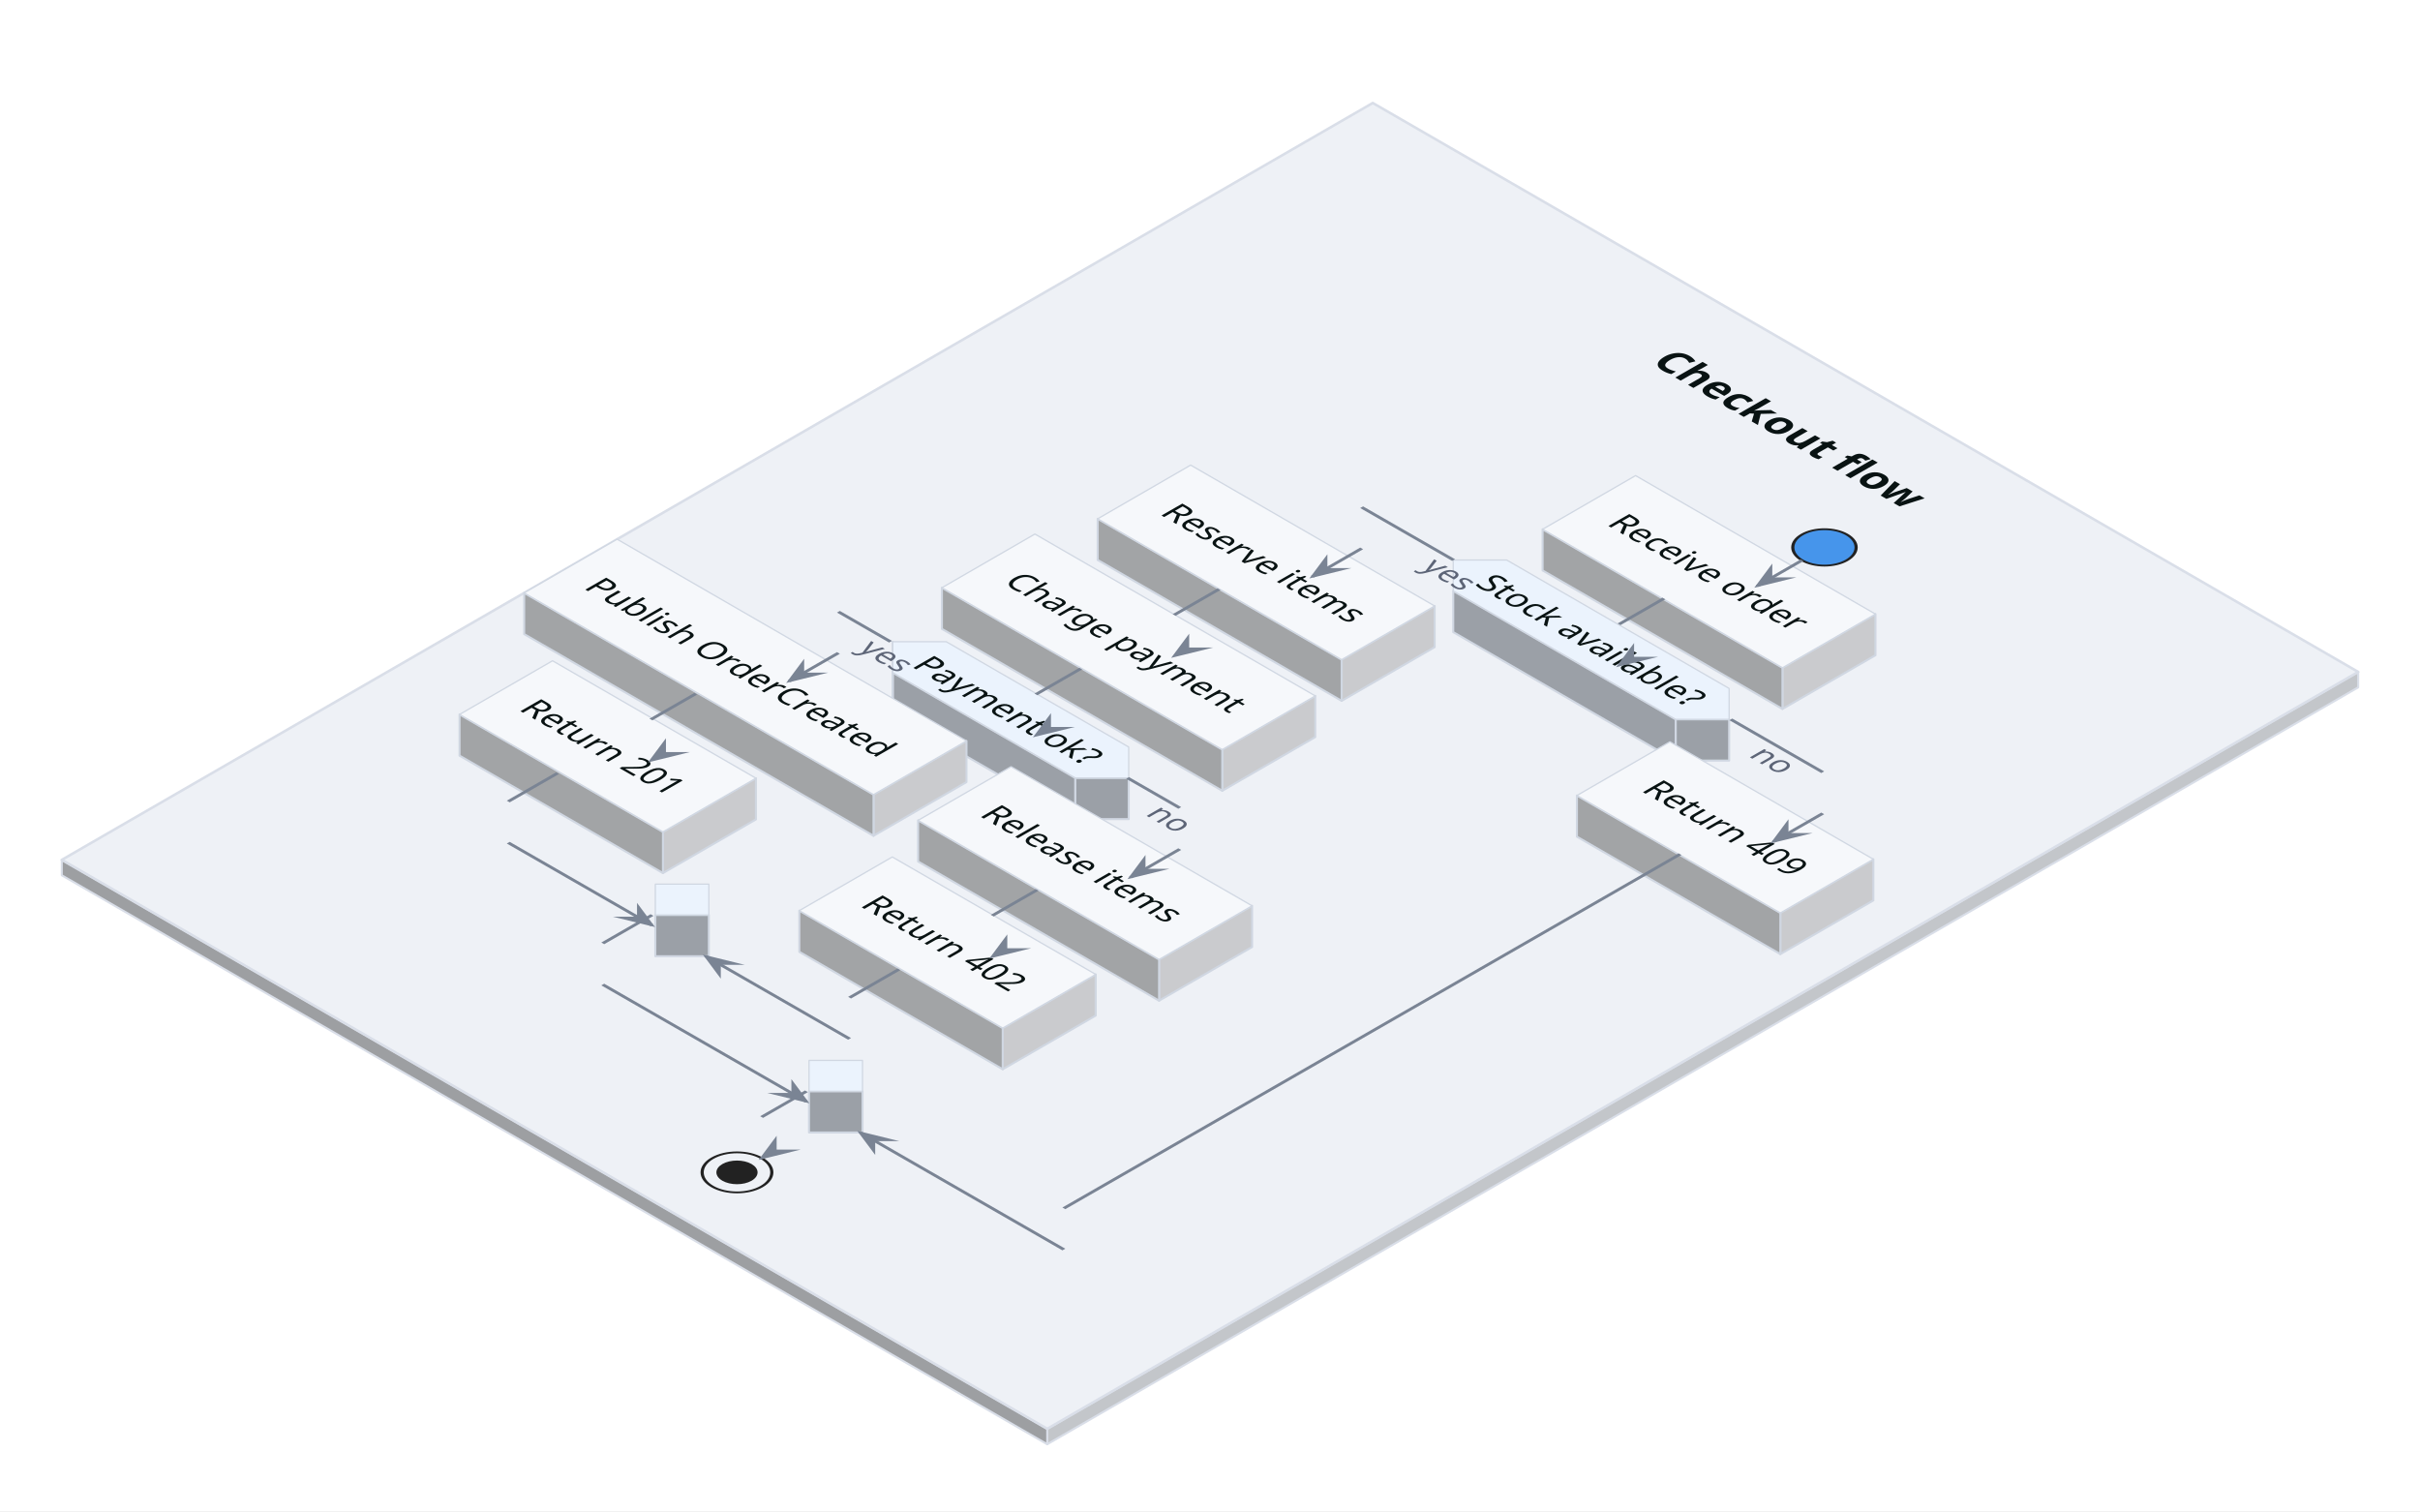
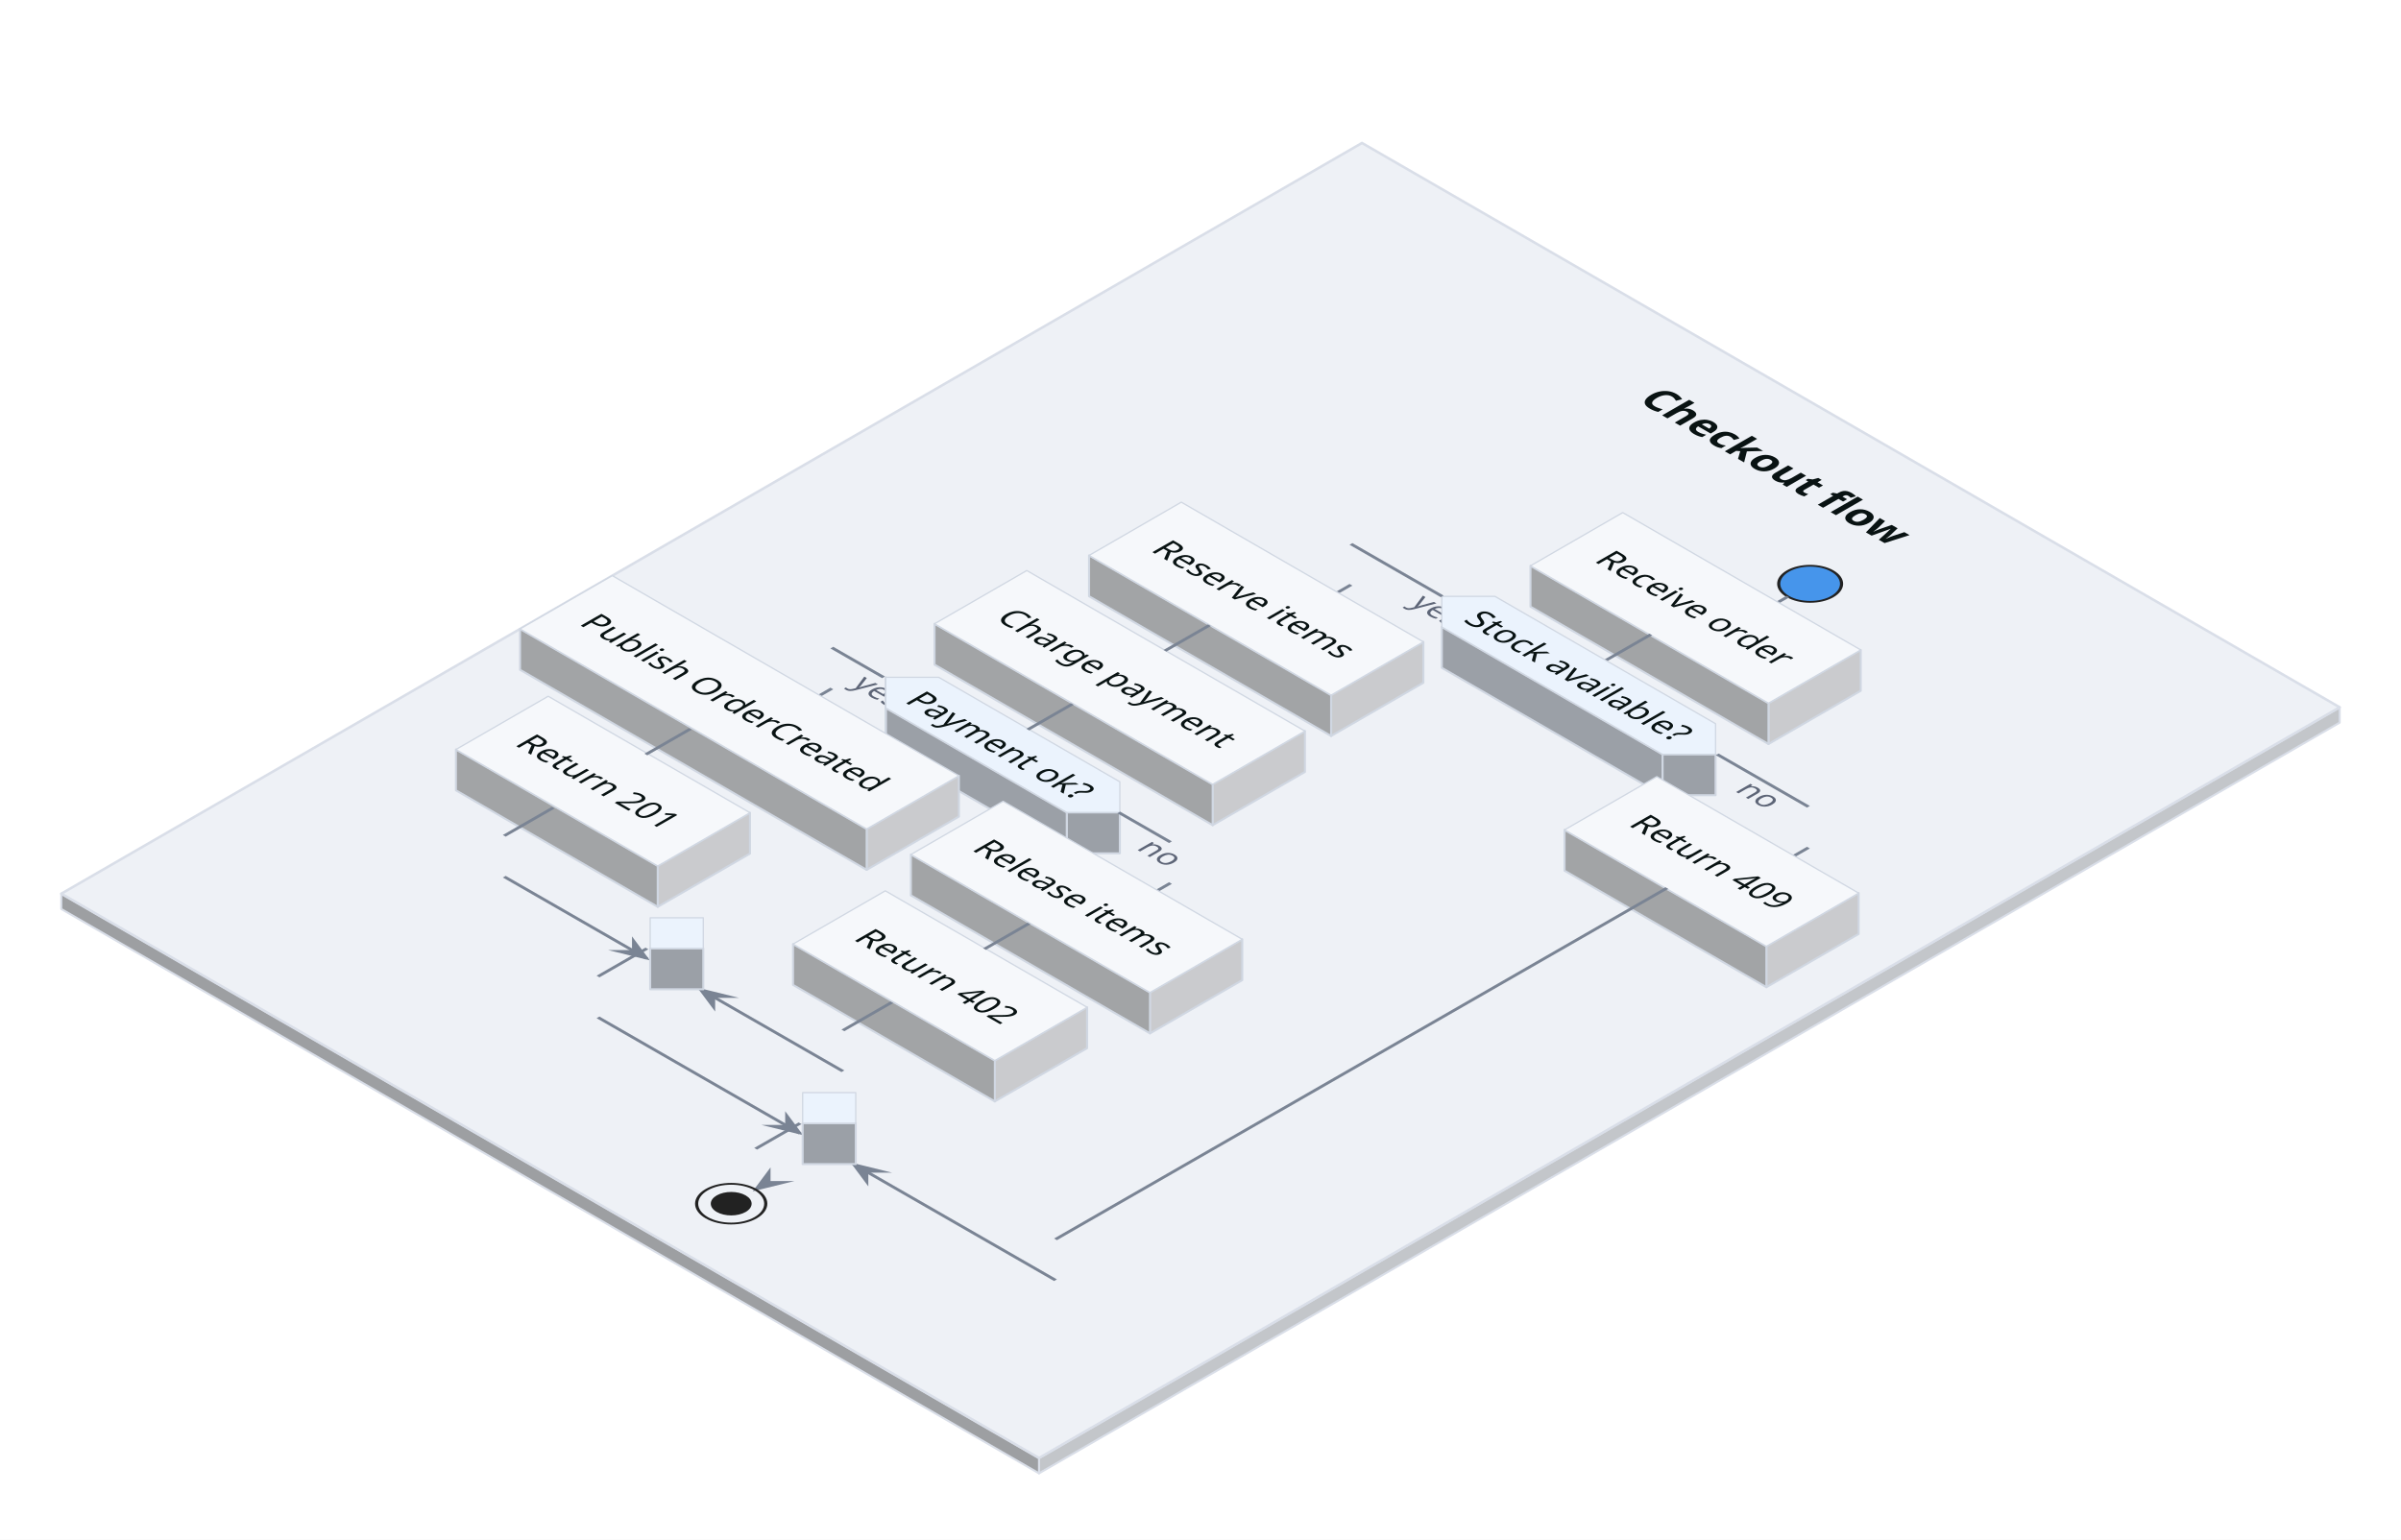
- <svg xmlns="http://www.w3.org/2000/svg" viewBox="-533.22 -40 940.01 587" width="940.01" height="587">
-   <rect x="-533.22" y="-40" width="940.01" height="587" fill="#ffffff" />
+ <svg xmlns="http://www.w3.org/2000/svg" viewBox="-533.22 -56 940.01 603" width="940.01" height="603">
+   <rect x="-533.22" y="-56" width="940.01" height="603" fill="#ffffff" />
  <g transform="translate(0,6)">
    <polygon points="382.78,221 -126.44,515 -126.44,509 382.78,215" fill="#c3c6ca" stroke="#d9dee8" stroke-width="0.8" stroke-linejoin="round" />
    <polygon points="-126.44,515 -509.22,294 -509.22,288 -126.44,509" fill="#9d9fa2" stroke="#d9dee8" stroke-width="0.8" stroke-linejoin="round" />
    <polygon points="0,-6 382.78,215 -126.44,509 -509.22,288" fill="#eef1f6" stroke="#d9dee8" stroke-width="1" stroke-linejoin="round" />
  </g>
  <defs />
  <g transform="translate(0,-0) matrix(0.87 0.5 -0.87 0.5 0 0)">
+     <ellipse cx="273.474" cy="71.792" rx="10" ry="10" fill="#4695EB" style="stroke:#222;stroke-width:1;" />
+   </g>
+   <g transform="translate(0,-0) matrix(0.87 0.5 -0.87 0.5 0 0)">
+     <ellipse cx="273.474" cy="557.322" rx="6" ry="6" fill="#222" style="stroke:#222;stroke-width:1;" />
+   </g>
+   <g transform="translate(0,-0) matrix(0.87 0.5 -0.87 0.5 0 0)">
+     <polygon points="269.474,91.792,273.474,101.792,277.474,91.792,273.474,95.792" fill="#7A8494" style="stroke:#7A8494;stroke-width:1;stroke-linejoin:miter;stroke-miterlimit:10;" />
+   </g>
+   <g transform="translate(0,-0) matrix(0.87 0.5 -0.87 0.5 0 0)">
+     <polygon points="166.543,249.204,170.543,259.204,174.543,249.204,170.543,253.204" fill="#7A8494" style="stroke:#7A8494;stroke-width:1;stroke-linejoin:miter;stroke-miterlimit:10;" />
+   </g>
+   <g transform="translate(0,-0) matrix(0.87 0.5 -0.87 0.5 0 0)">
+     <polygon points="90.346,406.616,94.346,416.616,98.346,406.616,94.346,410.616" fill="#7A8494" style="stroke:#7A8494;stroke-width:1;stroke-linejoin:miter;stroke-miterlimit:10;" />
+   </g>
+   <g transform="translate(0,-0) matrix(0.87 0.5 -0.87 0.5 0 0)">
+     <polygon points="242.74,406.616,246.74,416.616,250.74,406.616,246.74,410.616" fill="#7A8494" style="stroke:#7A8494;stroke-width:1;stroke-linejoin:miter;stroke-miterlimit:10;" />
+   </g>
+   <g transform="translate(0,-0) matrix(0.87 0.5 -0.87 0.5 0 0)">
+     <polygon points="90.346,344.91,94.346,354.91,98.346,344.91,94.346,348.91" fill="#7A8494" style="stroke:#7A8494;stroke-width:1;stroke-linejoin:miter;stroke-miterlimit:10;" />
+   </g>
+   <g transform="translate(0,-0) matrix(0.87 0.5 -0.87 0.5 0 0)">
+     <polygon points="242.74,344.91,246.74,354.91,250.74,344.91,246.74,348.91" fill="#7A8494" style="stroke:#7A8494;stroke-width:1;stroke-linejoin:miter;stroke-miterlimit:10;" />
+   </g>
+   <g transform="translate(0,-0) matrix(0.87 0.5 -0.87 0.5 0 0)">
+     <polygon points="148.543,476.322,158.543,480.322,148.543,484.322,152.543,480.322" fill="#7A8494" style="stroke:#7A8494;stroke-width:1;stroke-linejoin:miter;stroke-miterlimit:10;" />
+   </g>
+   <g transform="translate(0,-0) matrix(0.87 0.5 -0.87 0.5 0 0)">
+     <polygon points="192.543,476.322,182.543,480.322,192.543,484.322,188.543,480.322" fill="#7A8494" style="stroke:#7A8494;stroke-width:1;stroke-linejoin:miter;stroke-miterlimit:10;" />
+   </g>
+   <g transform="translate(0,-0) matrix(0.87 0.5 -0.87 0.5 0 0)">
+     <polygon points="166.543,310.91,170.543,320.91,174.543,310.91,170.543,314.91" fill="#7A8494" style="stroke:#7A8494;stroke-width:1;stroke-linejoin:miter;stroke-miterlimit:10;" />
+   </g>
+   <g transform="translate(0,-0) matrix(0.87 0.5 -0.87 0.5 0 0)">
+     <polygon points="166.543,187.498,170.543,197.498,174.543,187.498,170.543,191.498" fill="#7A8494" style="stroke:#7A8494;stroke-width:1;stroke-linejoin:miter;stroke-miterlimit:10;" />
+   </g>
+   <g transform="translate(0,-0) matrix(0.87 0.5 -0.87 0.5 0 0)">
+     <polygon points="372.406,187.498,376.406,197.498,380.406,187.498,376.406,191.498" fill="#7A8494" style="stroke:#7A8494;stroke-width:1;stroke-linejoin:miter;stroke-miterlimit:10;" />
+   </g>
+   <g transform="translate(0,-0) matrix(0.87 0.5 -0.87 0.5 0 0)">
+     <polygon points="251.474,510.322,261.474,514.322,251.474,518.322,255.474,514.322" fill="#7A8494" style="stroke:#7A8494;stroke-width:1;stroke-linejoin:miter;stroke-miterlimit:10;" />
+   </g>
+   <g transform="translate(0,-0) matrix(0.87 0.5 -0.87 0.5 0 0)">
+     <polygon points="295.474,510.322,285.474,514.322,295.474,518.322,291.474,514.322" fill="#7A8494" style="stroke:#7A8494;stroke-width:1;stroke-linejoin:miter;stroke-miterlimit:10;" />
+   </g>
+   <g transform="translate(0,-0) matrix(0.87 0.5 -0.87 0.5 0 0)">
+     <polygon points="269.474,153.498,273.474,163.498,277.474,153.498,273.474,157.498" fill="#7A8494" style="stroke:#7A8494;stroke-width:1;stroke-linejoin:miter;stroke-miterlimit:10;" />
+   </g>
+   <g transform="translate(0,-0) matrix(0.87 0.5 -0.87 0.5 0 0)">
+     <polygon points="269.474,536.322,273.474,546.322,277.474,536.322,273.474,540.322" fill="#7A8494" style="stroke:#7A8494;stroke-width:1;stroke-linejoin:miter;stroke-miterlimit:10;" />
+   </g>
+   <g transform="translate(0,-0) matrix(0.87 0.5 -0.87 0.5 0 0)">
    <text x="162.764" y="39.104" fill="#091313" font-size="16" textLength="114.496" font-weight="700" font-family="'Noto Sans'">Checkout flow</text>
  </g>
  <g transform="translate(0,-0) matrix(0.87 0.5 -0.87 0.5 0 0)">
-     <ellipse cx="273.474" cy="71.792" rx="10" ry="10" fill="#4695EB" style="stroke:#222;stroke-width:1;" />
-   </g>
-   <g transform="translate(0,-0)">
+     <line x1="170.543" y1="175.498" x2="170.543" y2="197.498" style="stroke:#7A8494;stroke-width:1.3;" />
+   </g>
+   <g transform="translate(0,-0) matrix(0.87 0.5 -0.87 0.5 0 0)">
+     <line x1="273.474" y1="81.792" x2="273.474" y2="101.792" style="stroke:#7A8494;stroke-width:1.3;" />
+   </g>
+   <g transform="translate(0,-0) matrix(0.87 0.5 -0.87 0.5 0 0)">
+     <text x="190.953" y="169.982" fill="#5D6577" font-size="12" textLength="18.636" font-family="'Noto Sans'">yes</text>
+   </g>
+   <g transform="translate(0,-0) matrix(0.87 0.5 -0.87 0.5 0 0)">
+     <text x="96.991" y="327.394" fill="#5D6577" font-size="12" textLength="18.636" font-family="'Noto Sans'">yes</text>
+   </g>
+   <g transform="translate(0,-0) matrix(0.87 0.5 -0.87 0.5 0 0)">
+     <line x1="94.346" y1="332.91" x2="94.346" y2="354.91" style="stroke:#7A8494;stroke-width:1.3;" />
+   </g>
+   <g transform="translate(0,-0) matrix(0.87 0.5 -0.87 0.5 0 0)">
+     <text x="337.36" y="169.982" fill="#5D6577" font-size="12" textLength="14.676" font-family="'Noto Sans'">no</text>
+   </g>
+   <g transform="translate(0,-0) matrix(0.87 0.5 -0.87 0.5 0 0)">
+     <text x="225.458" y="327.394" fill="#5D6577" font-size="12" textLength="14.676" font-family="'Noto Sans'">no</text>
+   </g>
+   <g transform="translate(0,-0) matrix(0.87 0.5 -0.87 0.5 0 0)">
+     <line x1="376.406" y1="175.498" x2="376.406" y2="197.498" style="stroke:#7A8494;stroke-width:1.3;" />
+   </g>
+   <g transform="translate(0,-0) matrix(0.87 0.5 -0.87 0.5 0 0)">
+     <line x1="94.346" y1="480.322" x2="158.543" y2="480.322" style="stroke:#7A8494;stroke-width:1.3;" />
+   </g>
+   <g transform="translate(0,-0) matrix(0.87 0.5 -0.87 0.5 0 0)">
+     <line x1="246.74" y1="332.91" x2="246.74" y2="354.91" style="stroke:#7A8494;stroke-width:1.3;" />
+   </g>
+   <g transform="translate(0,-0) matrix(0.87 0.5 -0.87 0.5 0 0)">
+     <line x1="170.543" y1="514.322" x2="261.474" y2="514.322" style="stroke:#7A8494;stroke-width:1.3;" />
+   </g>
+   <g transform="translate(0,-0) matrix(0.87 0.5 -0.87 0.5 0 0)">
+     <line x1="246.74" y1="480.322" x2="182.543" y2="480.322" style="stroke:#7A8494;stroke-width:1.3;" />
+   </g>
+   <g transform="translate(0,-0) matrix(0.87 0.5 -0.87 0.5 0 0)">
+     <ellipse cx="273.474" cy="557.322" rx="11" ry="11" fill="none" style="stroke:#222;stroke-width:1;" />
+   </g>
+   <g transform="translate(0,-0) matrix(0.87 0.5 -0.87 0.5 0 0)">
+     <line x1="376.406" y1="514.322" x2="285.474" y2="514.322" style="stroke:#7A8494;stroke-width:1.3;" />
+   </g>
+   <g transform="translate(0,0)">
+     <polygon points="24.04,211.38 -12.08,232.23 -12.08,216.23 24.04,195.38" fill="#cacbce" stroke="#D0D7E2" stroke-width="0.8" stroke-linejoin="round" />
+     <polygon points="-12.08,232.23 -106.84,177.52 -106.84,161.52 -12.08,216.23" fill="#a2a4a6" stroke="#D0D7E2" stroke-width="0.8" stroke-linejoin="round" />
+     <polygon points="-70.73,140.66 24.04,195.38 -12.08,216.23 -106.84,161.52" fill="#F6F8FB" stroke="#D0D7E2" stroke-width="0.5" stroke-linejoin="round" />
+   </g>
+   <g transform="translate(0,0)">
    <polygon points="195.27,214.53 159.15,235.38 159.15,219.38 195.27,198.53" fill="#cacbce" stroke="#D0D7E2" stroke-width="0.8" stroke-linejoin="round" />
    <polygon points="159.15,235.38 65.97,181.59 65.97,165.59 159.15,219.38" fill="#a2a4a6" stroke="#D0D7E2" stroke-width="0.8" stroke-linejoin="round" />
    <polygon points="102.09,144.74 195.27,198.53 159.15,219.38 65.97,165.59" fill="#F6F8FB" stroke="#D0D7E2" stroke-width="0.5" stroke-linejoin="round" />
  </g>
-   <g transform="translate(0,-16) matrix(0.87 0.5 -0.87 0.5 0 0)">
-     <text x="231.679" y="127.689" fill="#091313" font-size="13" textLength="83.59" font-family="'Noto Sans'">Receive order</text>
-   </g>
-   <g transform="translate(0,-0)">
+   <g transform="translate(0,0)">
    <polygon points="138.44,255.43 117.66,255.43 117.66,239.43 138.44,239.43" fill="#9ba0a7" stroke="#D0D7E2" stroke-width="0.8" stroke-linejoin="round" />
    <polygon points="117.66,255.43 31.26,205.54 31.26,189.54 117.66,239.43" fill="#9ba0a7" stroke="#D0D7E2" stroke-width="0.8" stroke-linejoin="round" />
    <polygon points="52.04,177.54 138.44,227.43 138.44,239.43 117.66,239.43 31.26,189.54 31.26,177.54 52.04,177.54" fill="#EBF3FD" stroke="#D0D7E2" stroke-width="0.5" stroke-linejoin="round" />
  </g>
-   <g transform="translate(0,-16) matrix(0.87 0.5 -0.87 0.5 0 0)">
-     <text x="225.589" y="180.542" fill="#091313" font-size="13" textLength="95.771" font-family="'Noto Sans'">Stock available?</text>
-   </g>
-   <g transform="translate(0,-0) matrix(0.87 0.5 -0.87 0.5 0 0)">
-     <text x="190.953" y="169.982" fill="#5D6577" font-size="12" textLength="18.636" font-family="'Noto Sans'">yes</text>
-   </g>
-   <g transform="translate(0,-0) matrix(0.87 0.5 -0.87 0.5 0 0)">
-     <text x="337.36" y="169.982" fill="#5D6577" font-size="12" textLength="14.676" font-family="'Noto Sans'">no</text>
-   </g>
-   <g transform="translate(0,-0)">
-     <polygon points="24.04,211.38 -12.08,232.23 -12.08,216.23 24.04,195.38" fill="#cacbce" stroke="#D0D7E2" stroke-width="0.8" stroke-linejoin="round" />
-     <polygon points="-12.08,232.23 -106.84,177.52 -106.84,161.52 -12.08,216.23" fill="#a2a4a6" stroke="#D0D7E2" stroke-width="0.8" stroke-linejoin="round" />
-     <polygon points="-70.73,140.66 24.04,195.38 -12.08,216.23 -106.84,161.52" fill="#F6F8FB" stroke="#D0D7E2" stroke-width="0.5" stroke-linejoin="round" />
-   </g>
-   <g transform="translate(0,-16) matrix(0.87 0.5 -0.87 0.5 0 0)">
-     <text x="127.831" y="223.395" fill="#091313" font-size="13" textLength="85.423" font-family="'Noto Sans'">Reserve items</text>
-   </g>
-   <g transform="translate(0,-0)">
+   <g transform="translate(0,0)">
    <polygon points="-22.33,246.31 -58.45,267.16 -58.45,251.16 -22.33,230.31" fill="#cacbce" stroke="#D0D7E2" stroke-width="0.8" stroke-linejoin="round" />
    <polygon points="-58.45,267.16 -167.35,204.29 -167.35,188.29 -58.45,251.16" fill="#a2a4a6" stroke="#D0D7E2" stroke-width="0.8" stroke-linejoin="round" />
    <polygon points="-131.23,167.44 -22.33,230.31 -58.45,251.16 -167.35,188.29" fill="#F6F8FB" stroke="#D0D7E2" stroke-width="0.5" stroke-linejoin="round" />
  </g>
-   <g transform="translate(0,-16) matrix(0.87 0.5 -0.87 0.5 0 0)">
-     <text x="119.667" y="285.101" fill="#091313" font-size="13" textLength="101.751" font-family="'Noto Sans'">Charge payment</text>
-   </g>
-   <g transform="translate(0,-0)">
+   <g transform="translate(0,0)">
    <polygon points="-94.79,278.18 -115.57,278.18 -115.57,262.18 -94.79,262.18" fill="#9ba0a7" stroke="#D0D7E2" stroke-width="0.8" stroke-linejoin="round" />
    <polygon points="-115.57,278.18 -186.44,237.27 -186.44,221.27 -115.57,262.18" fill="#9ba0a7" stroke="#D0D7E2" stroke-width="0.8" stroke-linejoin="round" />
    <polygon points="-186.44,237.27 -186.44,225.27 -186.44,209.27 -186.44,221.27" fill="#9ba0a7" stroke="#D0D7E2" stroke-width="0.8" stroke-linejoin="round" />
    <polygon points="-165.66,209.27 -94.79,250.18 -94.79,262.18 -115.57,262.18 -186.44,221.27 -186.44,209.27 -165.66,209.27" fill="#EBF3FD" stroke="#D0D7E2" stroke-width="0.5" stroke-linejoin="round" />
  </g>
-   <g transform="translate(0,-16) matrix(0.87 0.5 -0.87 0.5 0 0)">
-     <text x="131.627" y="337.954" fill="#091313" font-size="13" textLength="77.831" font-family="'Noto Sans'">Payment ok?</text>
-   </g>
-   <g transform="translate(0,-0) matrix(0.87 0.5 -0.87 0.5 0 0)">
-     <text x="96.991" y="327.394" fill="#5D6577" font-size="12" textLength="18.636" font-family="'Noto Sans'">yes</text>
-   </g>
-   <g transform="translate(0,-0) matrix(0.87 0.5 -0.87 0.5 0 0)">
-     <text x="225.458" y="327.394" fill="#5D6577" font-size="12" textLength="14.676" font-family="'Noto Sans'">no</text>
-   </g>
-   <g transform="translate(0,-0)">
+   <g transform="translate(0,0)">
    <polygon points="-157.81,263.8 -193.92,284.65 -193.92,268.65 -157.81,247.8" fill="#cacbce" stroke="#D0D7E2" stroke-width="0.8" stroke-linejoin="round" />
    <polygon points="-193.92,284.65 -329.62,206.31 -329.62,190.31 -193.92,268.65" fill="#a2a4a6" stroke="#D0D7E2" stroke-width="0.8" stroke-linejoin="round" />
    <polygon points="-293.5,169.45 -157.81,247.8 -193.92,268.65 -329.62,190.31" fill="#F6F8FB" stroke="#D0D7E2" stroke-width="0.5" stroke-linejoin="round" />
  </g>
-   <g transform="translate(0,-16) matrix(0.87 0.5 -0.87 0.5 0 0)">
-     <text x="28" y="380.807" fill="#091313" font-size="13" textLength="132.691" font-family="'Noto Sans'">Publish OrderCreated</text>
-   </g>
-   <g transform="translate(0,-0)">
+   <g transform="translate(0,0)">
    <polygon points="-239.59,278.29 -275.71,299.14 -275.71,283.14 -239.59,262.29" fill="#cacbce" stroke="#D0D7E2" stroke-width="0.8" stroke-linejoin="round" />
    <polygon points="-275.71,299.14 -354.72,253.52 -354.72,237.52 -275.71,283.14" fill="#a2a4a6" stroke="#D0D7E2" stroke-width="0.8" stroke-linejoin="round" />
    <polygon points="-318.6,216.67 -239.59,262.29 -275.71,283.14 -354.72,237.52" fill="#F6F8FB" stroke="#D0D7E2" stroke-width="0.5" stroke-linejoin="round" />
  </g>
-   <g transform="translate(0,-16) matrix(0.87 0.5 -0.87 0.5 0 0)">
-     <text x="60.728" y="442.513" fill="#091313" font-size="13" textLength="67.236" font-family="'Noto Sans'">Return 201</text>
-   </g>
-   <g transform="translate(0,-0)">
+   <g transform="translate(0,0)">
+     <polygon points="194.45,309.76 158.33,330.61 158.33,314.61 194.45,293.76" fill="#cacbce" stroke="#D0D7E2" stroke-width="0.8" stroke-linejoin="round" />
+     <polygon points="158.33,330.61 79.31,285 79.31,269 158.33,314.61" fill="#a2a4a6" stroke="#D0D7E2" stroke-width="0.8" stroke-linejoin="round" />
+     <polygon points="115.43,248.14 194.45,293.76 158.33,314.61 79.31,269" fill="#F6F8FB" stroke="#D0D7E2" stroke-width="0.5" stroke-linejoin="round" />
+   </g>
+   <g transform="translate(0,0)">
+     <polygon points="-257.88,331.43 -278.67,331.43 -278.67,315.43 -257.88,315.43" fill="#9ba0a7" stroke="#D0D7E2" stroke-width="0.8" stroke-linejoin="round" />
+     <polygon points="-257.88,303.43 -257.88,315.43 -278.67,315.43 -278.67,303.43 -257.88,303.43" fill="#EBF3FD" stroke="#D0D7E2" stroke-width="0.5" stroke-linejoin="round" />
+   </g>
+   <g transform="translate(0,0)">
    <polygon points="-46.87,327.85 -82.99,348.7 -82.99,332.7 -46.87,311.85" fill="#cacbce" stroke="#D0D7E2" stroke-width="0.8" stroke-linejoin="round" />
    <polygon points="-82.99,348.7 -176.6,294.65 -176.6,278.65 -82.99,332.7" fill="#a2a4a6" stroke="#D0D7E2" stroke-width="0.8" stroke-linejoin="round" />
    <polygon points="-140.49,257.8 -46.87,311.85 -82.99,332.7 -176.6,278.65" fill="#F6F8FB" stroke="#D0D7E2" stroke-width="0.5" stroke-linejoin="round" />
  </g>
-   <g transform="translate(0,-16) matrix(0.87 0.5 -0.87 0.5 0 0)">
-     <text x="204.691" y="380.807" fill="#091313" font-size="13" textLength="84.097" font-family="'Noto Sans'">Release items</text>
-   </g>
-   <g transform="translate(0,-0)">
+   <g transform="translate(0,0)">
    <polygon points="-107.61,354.49 -143.73,375.34 -143.73,359.34 -107.61,338.49" fill="#cacbce" stroke="#D0D7E2" stroke-width="0.8" stroke-linejoin="round" />
    <polygon points="-143.73,375.34 -222.74,329.72 -222.74,313.72 -143.73,359.34" fill="#a2a4a6" stroke="#D0D7E2" stroke-width="0.8" stroke-linejoin="round" />
    <polygon points="-186.62,292.87 -107.61,338.49 -143.73,359.34 -222.74,313.72" fill="#F6F8FB" stroke="#D0D7E2" stroke-width="0.5" stroke-linejoin="round" />
  </g>
-   <g transform="translate(0,-16) matrix(0.87 0.5 -0.87 0.5 0 0)">
-     <text x="213.122" y="442.513" fill="#091313" font-size="13" textLength="67.236" font-family="'Noto Sans'">Return 402</text>
-   </g>
-   <g transform="translate(0,-0)">
-     <polygon points="-257.88,331.43 -278.67,331.43 -278.67,315.43 -257.88,315.43" fill="#9ba0a7" stroke="#D0D7E2" stroke-width="0.8" stroke-linejoin="round" />
-     <polygon points="-257.88,303.43 -257.88,315.43 -278.67,315.43 -278.67,303.43 -257.88,303.43" fill="#EBF3FD" stroke="#D0D7E2" stroke-width="0.5" stroke-linejoin="round" />
-   </g>
-   <g transform="translate(0,-0)">
-     <polygon points="194.45,309.76 158.33,330.61 158.33,314.61 194.45,293.76" fill="#cacbce" stroke="#D0D7E2" stroke-width="0.8" stroke-linejoin="round" />
-     <polygon points="158.33,330.61 79.31,285 79.31,269 158.33,314.61" fill="#a2a4a6" stroke="#D0D7E2" stroke-width="0.8" stroke-linejoin="round" />
-     <polygon points="115.43,248.14 194.45,293.76 158.33,314.61 79.31,269" fill="#F6F8FB" stroke="#D0D7E2" stroke-width="0.5" stroke-linejoin="round" />
-   </g>
-   <g transform="translate(0,-16) matrix(0.87 0.5 -0.87 0.5 0 0)">
-     <text x="342.788" y="223.395" fill="#091313" font-size="13" textLength="67.236" font-family="'Noto Sans'">Return 409</text>
-   </g>
-   <g transform="translate(0,-0)">
+   <g transform="translate(0,0)">
    <polygon points="-198.19,399.9 -218.97,399.9 -218.97,383.9 -198.19,383.9" fill="#9ba0a7" stroke="#D0D7E2" stroke-width="0.8" stroke-linejoin="round" />
    <polygon points="-198.19,371.9 -198.19,383.9 -218.97,383.9 -218.97,371.9 -198.19,371.9" fill="#EBF3FD" stroke="#D0D7E2" stroke-width="0.5" stroke-linejoin="round" />
  </g>
-   <g transform="translate(0,-0) matrix(0.87 0.5 -0.87 0.5 0 0)">
-     <ellipse cx="273.474" cy="557.322" rx="11" ry="11" fill="none" style="stroke:#222;stroke-width:1;" />
-   </g>
-   <g transform="translate(0,-0) matrix(0.87 0.5 -0.87 0.5 0 0)">
-     <ellipse cx="273.474" cy="557.322" rx="6" ry="6" fill="#222" style="stroke:#222;stroke-width:1;" />
-   </g>
-   <g transform="translate(0,-0) matrix(0.87 0.5 -0.87 0.5 0 0)">
-     <line x1="273.474" y1="81.792" x2="273.474" y2="101.792" style="stroke:#7A8494;stroke-width:1.3;" />
-   </g>
-   <g transform="translate(0,-0) matrix(0.87 0.5 -0.87 0.5 0 0)">
-     <polygon points="269.474,91.792,273.474,101.792,277.474,91.792,273.474,95.792" fill="#7A8494" style="stroke:#7A8494;stroke-width:1;stroke-linejoin:miter;stroke-miterlimit:10;" />
+   <g transform="translate(0,-16) matrix(0.87 0.5 -0.87 0.5 0 0)">
+     <text x="127.831" y="223.395" fill="#091313" font-size="13" textLength="85.423" font-family="'Noto Sans'">Reserve items</text>
+   </g>
+   <g transform="translate(0,-16) matrix(0.87 0.5 -0.87 0.5 0 0)">
+     <text x="231.679" y="127.689" fill="#091313" font-size="13" textLength="83.59" font-family="'Noto Sans'">Receive order</text>
+   </g>
+   <g transform="translate(0,-16) matrix(0.87 0.5 -0.87 0.5 0 0)">
+     <line x1="211.589" y1="175.498" x2="170.543" y2="175.498" style="stroke:#7A8494;stroke-width:1.3;" />
+   </g>
+   <g transform="translate(0,-16) matrix(0.87 0.5 -0.87 0.5 0 0)">
+     <text x="119.667" y="285.101" fill="#091313" font-size="13" textLength="101.751" font-family="'Noto Sans'">Charge payment</text>
+   </g>
+   <g transform="translate(0,-16) matrix(0.87 0.5 -0.87 0.5 0 0)">
+     <text x="225.589" y="180.542" fill="#091313" font-size="13" textLength="95.771" font-family="'Noto Sans'">Stock available?</text>
+   </g>
+   <g transform="translate(0,-16) matrix(0.87 0.5 -0.87 0.5 0 0)">
+     <text x="28" y="380.807" fill="#091313" font-size="13" textLength="132.691" font-family="'Noto Sans'">Publish OrderCreated</text>
  </g>
  <g transform="translate(0,-16) matrix(0.87 0.5 -0.87 0.5 0 0)">
    <line x1="170.543" y1="239.204" x2="170.543" y2="259.204" style="stroke:#7A8494;stroke-width:1.3;" />
  </g>
-   <g transform="translate(0,-0) matrix(0.87 0.5 -0.87 0.5 0 0)">
-     <polygon points="166.543,249.204,170.543,259.204,174.543,249.204,170.543,253.204" fill="#7A8494" style="stroke:#7A8494;stroke-width:1;stroke-linejoin:miter;stroke-miterlimit:10;" />
+   <g transform="translate(0,-16) matrix(0.87 0.5 -0.87 0.5 0 0)">
+     <line x1="273.474" y1="143.498" x2="273.474" y2="163.498" style="stroke:#7A8494;stroke-width:1.3;" />
+   </g>
+   <g transform="translate(0,-16) matrix(0.87 0.5 -0.87 0.5 0 0)">
+     <line x1="117.627" y1="332.91" x2="94.346" y2="332.91" style="stroke:#7A8494;stroke-width:1.3;" />
+   </g>
+   <g transform="translate(0,-16) matrix(0.87 0.5 -0.87 0.5 0 0)">
+     <text x="131.627" y="337.954" fill="#091313" font-size="13" textLength="77.831" font-family="'Noto Sans'">Payment ok?</text>
+   </g>
+   <g transform="translate(0,-16) matrix(0.87 0.5 -0.87 0.5 0 0)">
+     <line x1="170.543" y1="300.91" x2="170.543" y2="320.91" style="stroke:#7A8494;stroke-width:1.3;" />
  </g>
  <g transform="translate(0,-16) matrix(0.87 0.5 -0.87 0.5 0 0)">
    <line x1="94.346" y1="396.616" x2="94.346" y2="416.616" style="stroke:#7A8494;stroke-width:1.3;" />
  </g>
-   <g transform="translate(0,-0) matrix(0.87 0.5 -0.87 0.5 0 0)">
-     <polygon points="90.346,406.616,94.346,416.616,98.346,406.616,94.346,410.616" fill="#7A8494" style="stroke:#7A8494;stroke-width:1;stroke-linejoin:miter;stroke-miterlimit:10;" />
+   <g transform="translate(0,-16) matrix(0.87 0.5 -0.87 0.5 0 0)">
+     <text x="60.728" y="442.513" fill="#091313" font-size="13" textLength="67.236" font-family="'Noto Sans'">Return 201</text>
+   </g>
+   <g transform="translate(0,-16) matrix(0.87 0.5 -0.87 0.5 0 0)">
+     <line x1="335.36" y1="175.498" x2="376.406" y2="175.498" style="stroke:#7A8494;stroke-width:1.3;" />
+   </g>
+   <g transform="translate(0,-16) matrix(0.87 0.5 -0.87 0.5 0 0)">
+     <line x1="94.346" y1="458.322" x2="94.346" y2="480.322" style="stroke:#7A8494;stroke-width:1.3;" />
+   </g>
+   <g transform="translate(0,-16) matrix(0.87 0.5 -0.87 0.5 0 0)">
+     <line x1="223.458" y1="332.91" x2="246.74" y2="332.91" style="stroke:#7A8494;stroke-width:1.3;" />
+   </g>
+   <g transform="translate(0,-16) matrix(0.87 0.5 -0.87 0.5 0 0)">
+     <text x="342.788" y="223.395" fill="#091313" font-size="13" textLength="67.236" font-family="'Noto Sans'">Return 409</text>
+   </g>
+   <g transform="translate(0,-16) matrix(0.87 0.5 -0.87 0.5 0 0)">
+     <text x="204.691" y="380.807" fill="#091313" font-size="13" textLength="84.097" font-family="'Noto Sans'">Release items</text>
+   </g>
+   <g transform="translate(0,-16) matrix(0.87 0.5 -0.87 0.5 0 0)">
+     <line x1="376.406" y1="239.204" x2="376.406" y2="514.322" style="stroke:#7A8494;stroke-width:1.3;" />
  </g>
  <g transform="translate(0,-16) matrix(0.87 0.5 -0.87 0.5 0 0)">
    <line x1="246.74" y1="396.616" x2="246.74" y2="416.616" style="stroke:#7A8494;stroke-width:1.3;" />
  </g>
-   <g transform="translate(0,-0) matrix(0.87 0.5 -0.87 0.5 0 0)">
-     <polygon points="242.74,406.616,246.74,416.616,250.74,406.616,246.74,410.616" fill="#7A8494" style="stroke:#7A8494;stroke-width:1;stroke-linejoin:miter;stroke-miterlimit:10;" />
-   </g>
-   <g transform="translate(0,-16) matrix(0.87 0.5 -0.87 0.5 0 0)">
-     <line x1="117.627" y1="332.91" x2="94.346" y2="332.91" style="stroke:#7A8494;stroke-width:1.3;" />
-   </g>
-   <g transform="translate(0,-0) matrix(0.87 0.5 -0.87 0.5 0 0)">
-     <line x1="94.346" y1="332.91" x2="94.346" y2="354.91" style="stroke:#7A8494;stroke-width:1.3;" />
-   </g>
-   <g transform="translate(0,-0) matrix(0.87 0.5 -0.87 0.5 0 0)">
-     <polygon points="90.346,344.91,94.346,354.91,98.346,344.91,94.346,348.91" fill="#7A8494" style="stroke:#7A8494;stroke-width:1;stroke-linejoin:miter;stroke-miterlimit:10;" />
-   </g>
-   <g transform="translate(0,-16) matrix(0.87 0.5 -0.87 0.5 0 0)">
-     <line x1="223.458" y1="332.91" x2="246.74" y2="332.91" style="stroke:#7A8494;stroke-width:1.3;" />
-   </g>
-   <g transform="translate(0,-0) matrix(0.87 0.5 -0.87 0.5 0 0)">
-     <line x1="246.74" y1="332.91" x2="246.74" y2="354.91" style="stroke:#7A8494;stroke-width:1.3;" />
-   </g>
-   <g transform="translate(0,-0) matrix(0.87 0.5 -0.87 0.5 0 0)">
-     <polygon points="242.74,344.91,246.74,354.91,250.74,344.91,246.74,348.91" fill="#7A8494" style="stroke:#7A8494;stroke-width:1;stroke-linejoin:miter;stroke-miterlimit:10;" />
-   </g>
-   <g transform="translate(0,-16) matrix(0.87 0.5 -0.87 0.5 0 0)">
-     <line x1="94.346" y1="458.322" x2="94.346" y2="480.322" style="stroke:#7A8494;stroke-width:1.3;" />
-   </g>
-   <g transform="translate(0,-0) matrix(0.87 0.5 -0.87 0.5 0 0)">
-     <line x1="94.346" y1="480.322" x2="158.543" y2="480.322" style="stroke:#7A8494;stroke-width:1.3;" />
-   </g>
-   <g transform="translate(0,-0) matrix(0.87 0.5 -0.87 0.5 0 0)">
-     <polygon points="148.543,476.322,158.543,480.322,148.543,484.322,152.543,480.322" fill="#7A8494" style="stroke:#7A8494;stroke-width:1;stroke-linejoin:miter;stroke-miterlimit:10;" />
+   <g transform="translate(0,-16) matrix(0.87 0.5 -0.87 0.5 0 0)">
+     <text x="213.122" y="442.513" fill="#091313" font-size="13" textLength="67.236" font-family="'Noto Sans'">Return 402</text>
+   </g>
+   <g transform="translate(0,-16) matrix(0.87 0.5 -0.87 0.5 0 0)">
+     <line x1="170.543" y1="492.322" x2="170.543" y2="514.322" style="stroke:#7A8494;stroke-width:1.3;" />
  </g>
  <g transform="translate(0,-16) matrix(0.87 0.5 -0.87 0.5 0 0)">
    <line x1="246.74" y1="458.322" x2="246.74" y2="480.322" style="stroke:#7A8494;stroke-width:1.3;" />
  </g>
-   <g transform="translate(0,-0) matrix(0.87 0.5 -0.87 0.5 0 0)">
-     <line x1="246.74" y1="480.322" x2="182.543" y2="480.322" style="stroke:#7A8494;stroke-width:1.3;" />
-   </g>
-   <g transform="translate(0,-0) matrix(0.87 0.5 -0.87 0.5 0 0)">
-     <polygon points="192.543,476.322,182.543,480.322,192.543,484.322,188.543,480.322" fill="#7A8494" style="stroke:#7A8494;stroke-width:1;stroke-linejoin:miter;stroke-miterlimit:10;" />
-   </g>
-   <g transform="translate(0,-16) matrix(0.87 0.5 -0.87 0.5 0 0)">
-     <line x1="170.543" y1="300.91" x2="170.543" y2="320.91" style="stroke:#7A8494;stroke-width:1.3;" />
-   </g>
-   <g transform="translate(0,-0) matrix(0.87 0.5 -0.87 0.5 0 0)">
-     <polygon points="166.543,310.91,170.543,320.91,174.543,310.91,170.543,314.91" fill="#7A8494" style="stroke:#7A8494;stroke-width:1;stroke-linejoin:miter;stroke-miterlimit:10;" />
-   </g>
-   <g transform="translate(0,-16) matrix(0.87 0.5 -0.87 0.5 0 0)">
-     <line x1="211.589" y1="175.498" x2="170.543" y2="175.498" style="stroke:#7A8494;stroke-width:1.3;" />
-   </g>
-   <g transform="translate(0,-0) matrix(0.87 0.5 -0.87 0.5 0 0)">
-     <line x1="170.543" y1="175.498" x2="170.543" y2="197.498" style="stroke:#7A8494;stroke-width:1.3;" />
-   </g>
-   <g transform="translate(0,-0) matrix(0.87 0.5 -0.87 0.5 0 0)">
-     <polygon points="166.543,187.498,170.543,197.498,174.543,187.498,170.543,191.498" fill="#7A8494" style="stroke:#7A8494;stroke-width:1;stroke-linejoin:miter;stroke-miterlimit:10;" />
-   </g>
-   <g transform="translate(0,-16) matrix(0.87 0.5 -0.87 0.5 0 0)">
-     <line x1="335.36" y1="175.498" x2="376.406" y2="175.498" style="stroke:#7A8494;stroke-width:1.3;" />
-   </g>
-   <g transform="translate(0,-0) matrix(0.87 0.5 -0.87 0.5 0 0)">
-     <line x1="376.406" y1="175.498" x2="376.406" y2="197.498" style="stroke:#7A8494;stroke-width:1.3;" />
-   </g>
-   <g transform="translate(0,-0) matrix(0.87 0.5 -0.87 0.5 0 0)">
-     <polygon points="372.406,187.498,376.406,197.498,380.406,187.498,376.406,191.498" fill="#7A8494" style="stroke:#7A8494;stroke-width:1;stroke-linejoin:miter;stroke-miterlimit:10;" />
-   </g>
-   <g transform="translate(0,-16) matrix(0.87 0.5 -0.87 0.5 0 0)">
-     <line x1="170.543" y1="492.322" x2="170.543" y2="514.322" style="stroke:#7A8494;stroke-width:1.3;" />
-   </g>
-   <g transform="translate(0,-0) matrix(0.87 0.5 -0.87 0.5 0 0)">
-     <line x1="170.543" y1="514.322" x2="261.474" y2="514.322" style="stroke:#7A8494;stroke-width:1.3;" />
-   </g>
-   <g transform="translate(0,-0) matrix(0.87 0.5 -0.87 0.5 0 0)">
-     <polygon points="251.474,510.322,261.474,514.322,251.474,518.322,255.474,514.322" fill="#7A8494" style="stroke:#7A8494;stroke-width:1;stroke-linejoin:miter;stroke-miterlimit:10;" />
-   </g>
-   <g transform="translate(0,-16) matrix(0.87 0.5 -0.87 0.5 0 0)">
-     <line x1="376.406" y1="239.204" x2="376.406" y2="514.322" style="stroke:#7A8494;stroke-width:1.3;" />
-   </g>
-   <g transform="translate(0,-0) matrix(0.87 0.5 -0.87 0.5 0 0)">
-     <line x1="376.406" y1="514.322" x2="285.474" y2="514.322" style="stroke:#7A8494;stroke-width:1.3;" />
-   </g>
-   <g transform="translate(0,-0) matrix(0.87 0.5 -0.87 0.5 0 0)">
-     <polygon points="295.474,510.322,285.474,514.322,295.474,518.322,291.474,514.322" fill="#7A8494" style="stroke:#7A8494;stroke-width:1;stroke-linejoin:miter;stroke-miterlimit:10;" />
-   </g>
-   <g transform="translate(0,-16) matrix(0.87 0.5 -0.87 0.5 0 0)">
-     <line x1="273.474" y1="143.498" x2="273.474" y2="163.498" style="stroke:#7A8494;stroke-width:1.3;" />
-   </g>
-   <g transform="translate(0,-0) matrix(0.87 0.5 -0.87 0.5 0 0)">
-     <polygon points="269.474,153.498,273.474,163.498,277.474,153.498,273.474,157.498" fill="#7A8494" style="stroke:#7A8494;stroke-width:1;stroke-linejoin:miter;stroke-miterlimit:10;" />
-   </g>
  <g transform="translate(0,-16) matrix(0.87 0.5 -0.87 0.5 0 0)">
    <line x1="273.474" y1="526.322" x2="273.474" y2="546.322" style="stroke:#7A8494;stroke-width:1.3;" />
  </g>
-   <g transform="translate(0,-0) matrix(0.87 0.5 -0.87 0.5 0 0)">
-     <polygon points="269.474,536.322,273.474,546.322,277.474,536.322,273.474,540.322" fill="#7A8494" style="stroke:#7A8494;stroke-width:1;stroke-linejoin:miter;stroke-miterlimit:10;" />
-   </g>
</svg>
